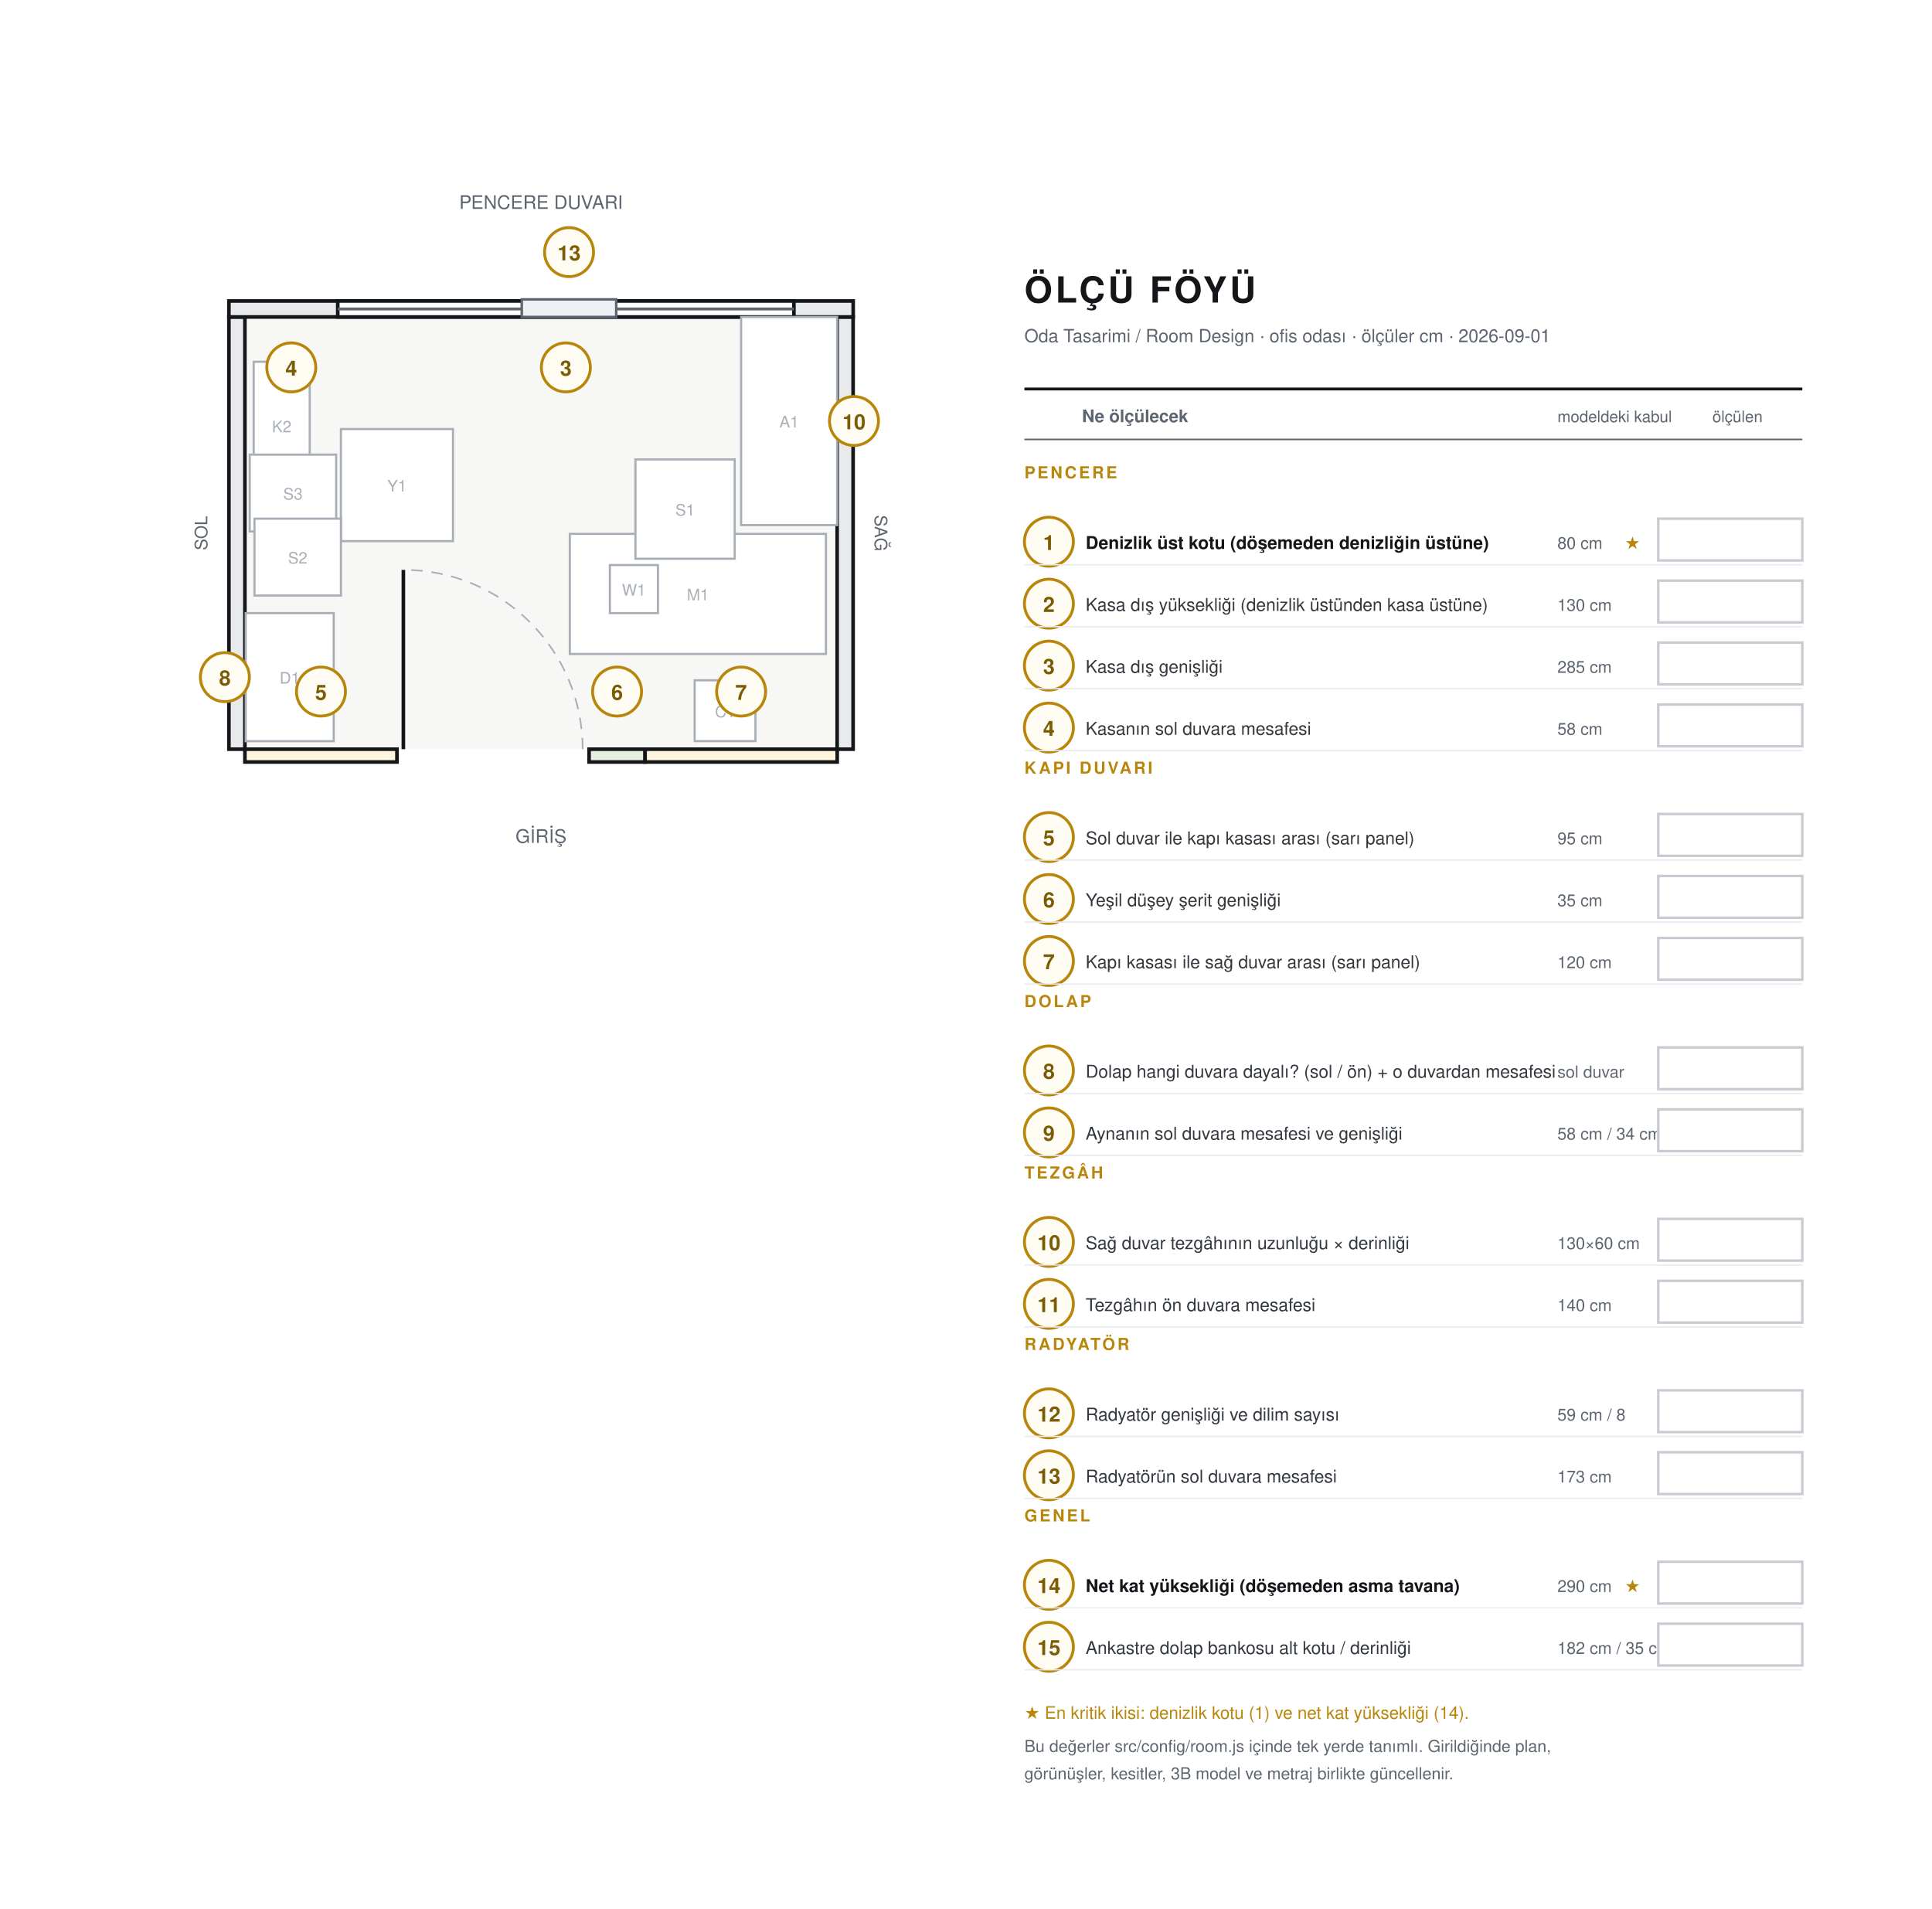
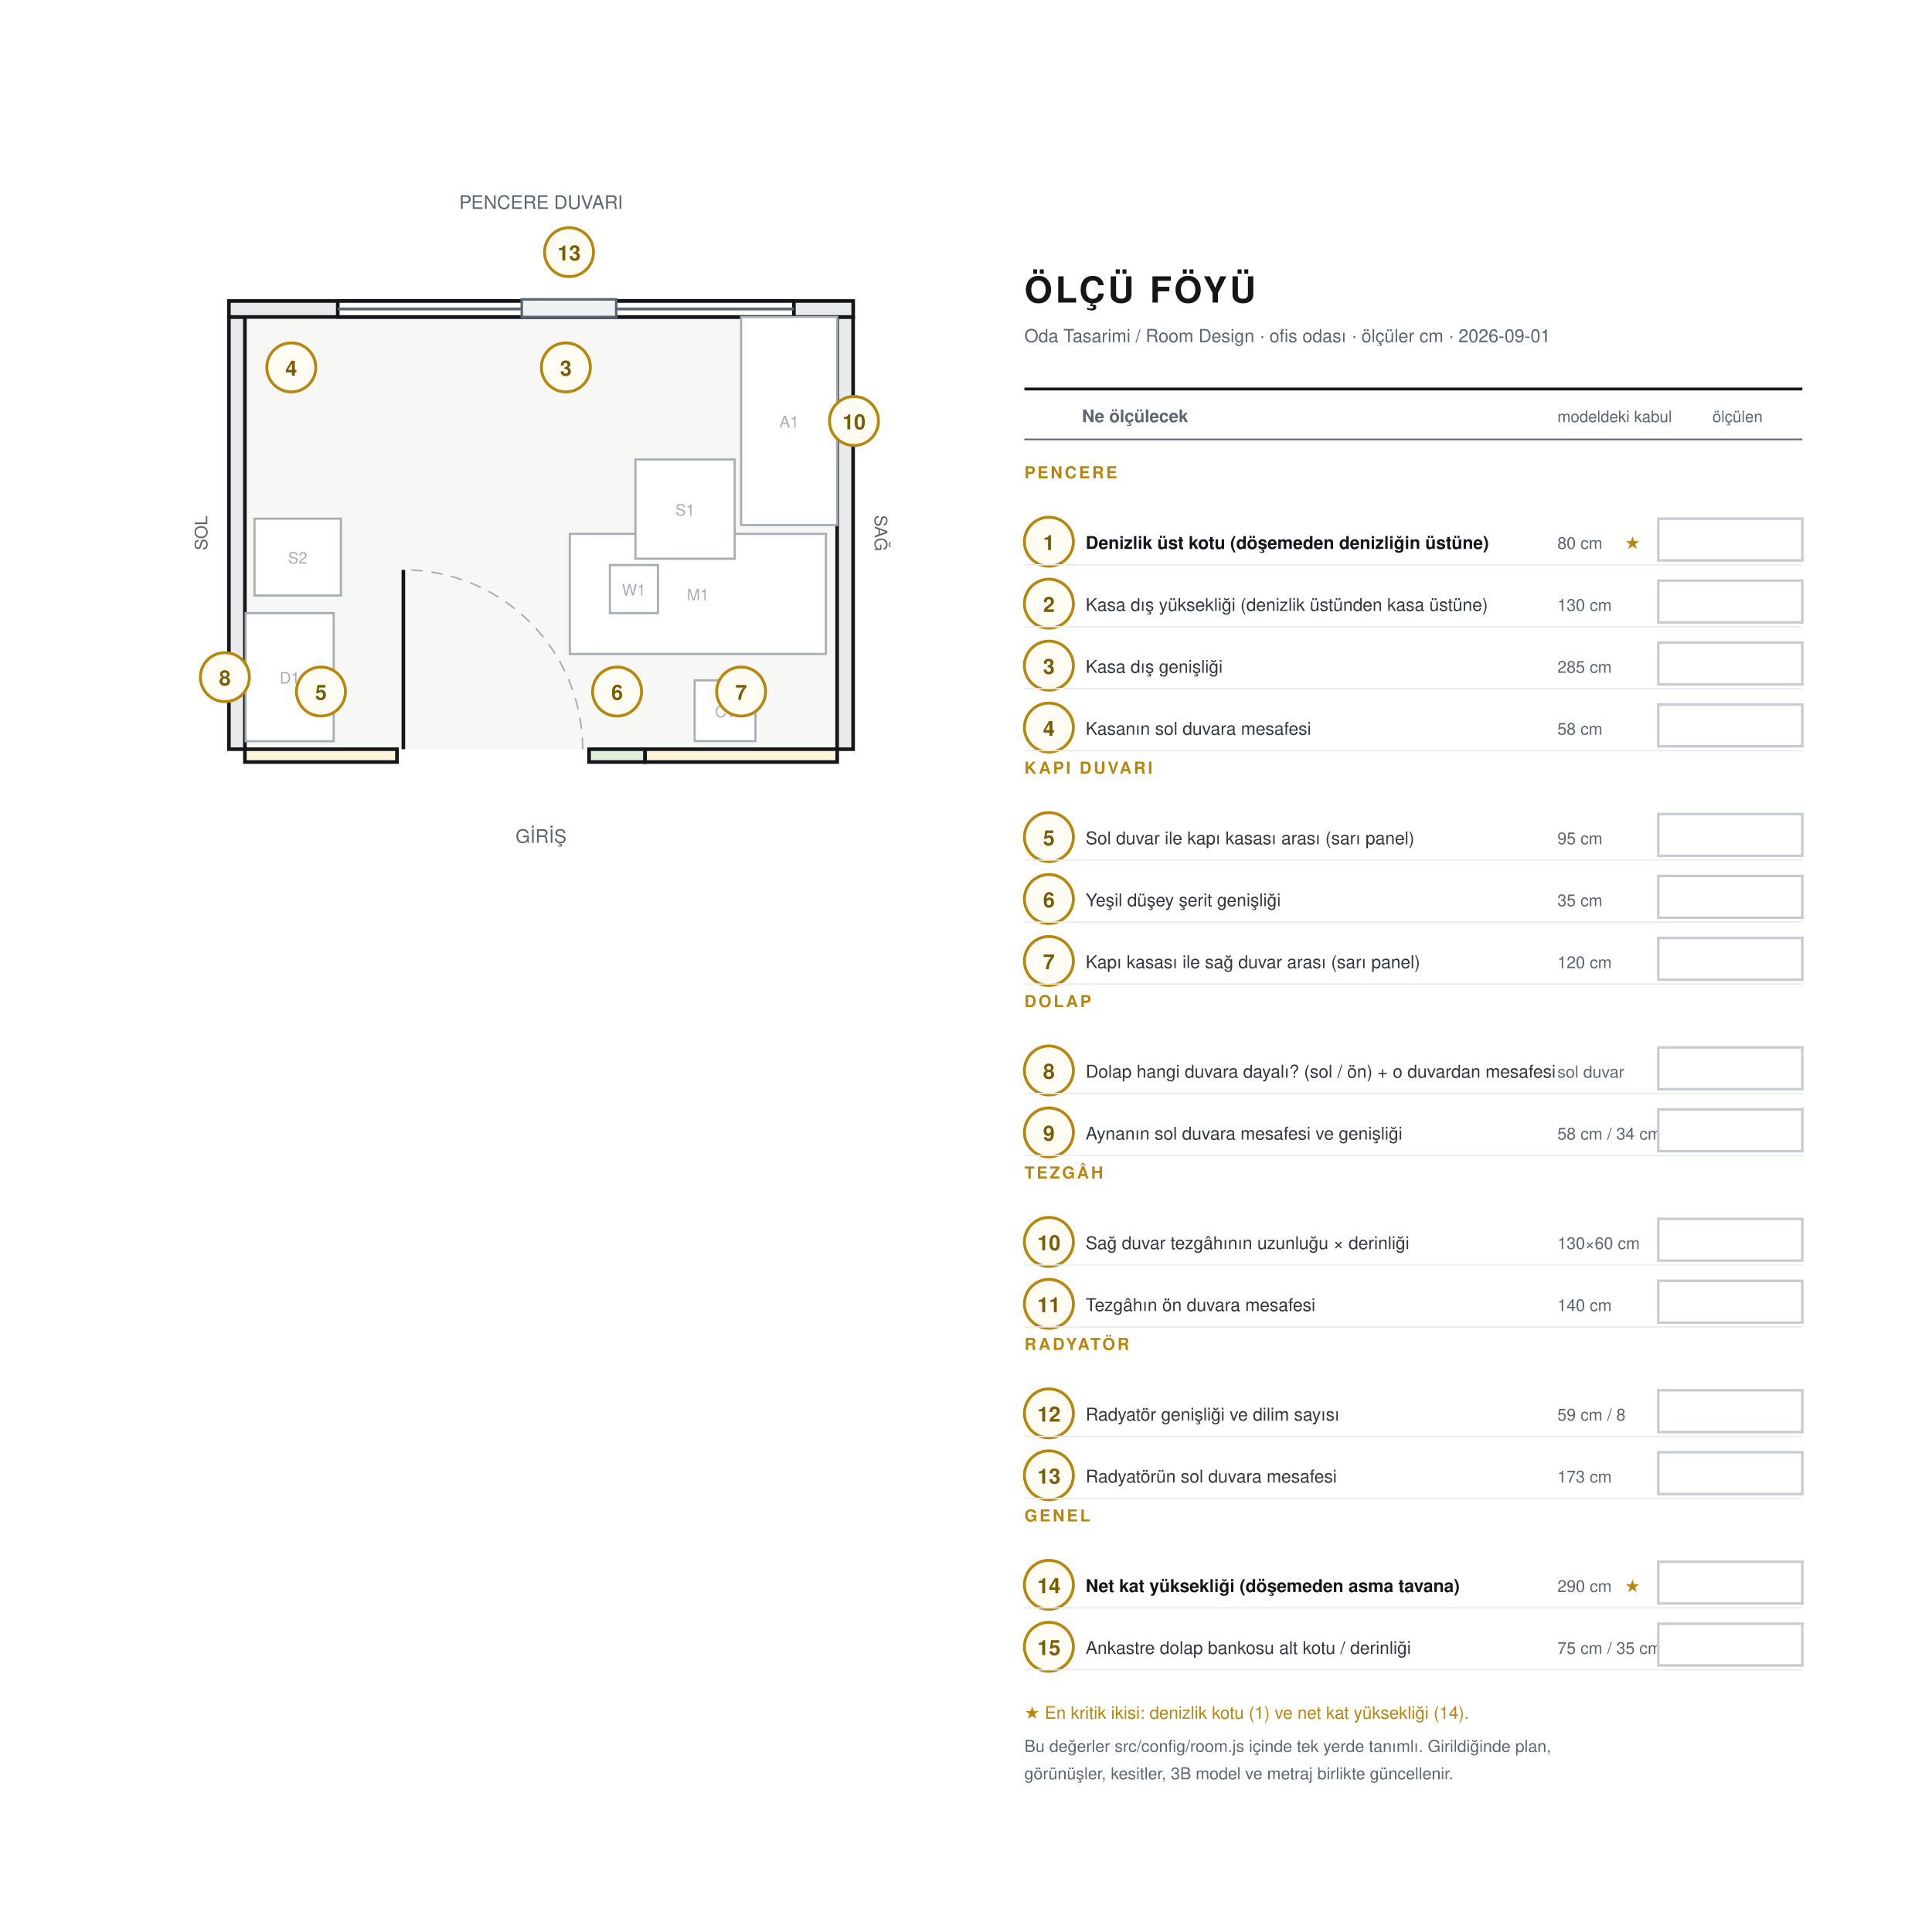
<svg xmlns="http://www.w3.org/2000/svg" width="268.222mm" height="265mm" viewBox="0 0 268.222 265" font-family="Helvetica,Arial,sans-serif">
  <rect width="268.222" height="265" fill="#ffffff" />
  <rect x="34.00" y="44.00" width="82.22" height="60.00" fill="#f7f7f5" stroke="none" stroke-width="0" />
  <rect x="31.78" y="44.00" width="2.22" height="60.00" fill="#e8eaec" stroke="#14161a" stroke-width="0.5" />
  <rect x="116.22" y="44.00" width="2.22" height="60.00" fill="#e8eaec" stroke="#14161a" stroke-width="0.5" />
  <rect x="31.78" y="41.78" width="86.67" height="2.22" fill="#e8eaec" stroke="#14161a" stroke-width="0.5" />
  <rect x="46.89" y="41.78" width="63.33" height="2.22" fill="#ffffff" stroke="#14161a" stroke-width="0.5" />
  <line x1="46.89" y1="42.89" x2="110.22" y2="42.89" stroke="#5d6570" stroke-width="0.4" />
  <rect x="72.44" y="41.56" width="13.11" height="2.44" fill="#eef1f3" stroke="#5d6570" stroke-width="0.35" />
  <rect x="34.00" y="104.00" width="21.11" height="1.78" fill="#fdf6dc" stroke="#14161a" stroke-width="0.5" />
  <line x1="56.00" y1="104.00" x2="56.00" y2="79.11" stroke="#14161a" stroke-width="0.5" />
  <path d="M 80.89 104.00 A 24.89 24.89 0 0 0 56.00 79.11" fill="none" stroke="#a8aeb6" stroke-width="0.22" stroke-dasharray="1.6 1.2" />
  <rect x="81.78" y="104.00" width="7.78" height="1.78" fill="#e3f0dd" stroke="#14161a" stroke-width="0.5" />
  <rect x="89.56" y="104.00" width="26.67" height="1.78" fill="#fdf6dc" stroke="#14161a" stroke-width="0.5" />
  <rect x="79.11" y="74.11" width="35.56" height="16.67" fill="#ffffff" stroke="#a8aeb6" stroke-width="0.3" />
  <text x="96.89" y="83.34" font-size="2.2" fill="#a8aeb6" text-anchor="middle">M1</text>
  <rect x="34.11" y="85.11" width="12.22" height="17.78" fill="#ffffff" stroke="#a8aeb6" stroke-width="0.3" />
  <text x="40.22" y="94.90" font-size="2.2" fill="#a8aeb6" text-anchor="middle">D1</text>
-   <rect x="35.22" y="50.22" width="7.78" height="17.78" fill="#ffffff" stroke="#a8aeb6" stroke-width="0.3" />
-   <text x="39.11" y="60.01" font-size="2.2" fill="#a8aeb6" text-anchor="middle">K2</text>
-   <rect x="47.33" y="59.56" width="15.56" height="15.56" fill="#ffffff" stroke="#a8aeb6" stroke-width="0.3" />
-   <text x="55.11" y="68.23" font-size="2.2" fill="#a8aeb6" text-anchor="middle">Y1</text>
-   <rect x="34.67" y="63.11" width="12.00" height="10.67" fill="#ffffff" stroke="#a8aeb6" stroke-width="0.3" />
-   <text x="40.67" y="69.34" font-size="2.2" fill="#a8aeb6" text-anchor="middle">S3</text>
  <rect x="88.22" y="63.78" width="13.78" height="13.78" fill="#ffffff" stroke="#a8aeb6" stroke-width="0.3" />
  <text x="95.11" y="71.57" font-size="2.2" fill="#a8aeb6" text-anchor="middle">S1</text>
  <rect x="35.33" y="72.00" width="12.00" height="10.67" fill="#ffffff" stroke="#a8aeb6" stroke-width="0.3" />
  <text x="41.33" y="78.23" font-size="2.2" fill="#a8aeb6" text-anchor="middle">S2</text>
  <rect x="102.89" y="44.00" width="13.33" height="28.89" fill="#ffffff" stroke="#a8aeb6" stroke-width="0.3" />
  <text x="109.56" y="59.34" font-size="2.2" fill="#a8aeb6" text-anchor="middle">A1</text>
  <rect x="96.44" y="94.44" width="8.44" height="8.44" fill="#ffffff" stroke="#a8aeb6" stroke-width="0.3" />
  <text x="100.67" y="99.57" font-size="2.2" fill="#a8aeb6" text-anchor="middle">C1</text>
  <rect x="84.67" y="78.44" width="6.67" height="6.67" fill="#ffffff" stroke="#a8aeb6" stroke-width="0.3" />
  <text x="88.00" y="82.68" font-size="2.2" fill="#a8aeb6" text-anchor="middle">W1</text>
  <circle cx="78.56" cy="51.00" r="3.40" fill="#fffdf3" stroke="#b8860b" stroke-width="0.4" />
  <text x="78.56" y="52.15" font-size="2.9" fill="#7a5c05" text-anchor="middle" font-weight="700">3</text>
  <circle cx="40.44" cy="51.00" r="3.40" fill="#fffdf3" stroke="#b8860b" stroke-width="0.4" />
  <text x="40.44" y="52.15" font-size="2.9" fill="#7a5c05" text-anchor="middle" font-weight="700">4</text>
  <circle cx="79.00" cy="35.00" r="3.40" fill="#fffdf3" stroke="#b8860b" stroke-width="0.4" />
  <text x="79.00" y="36.15" font-size="2.9" fill="#7a5c05" text-anchor="middle" font-weight="700">13</text>
  <circle cx="44.56" cy="96.00" r="3.40" fill="#fffdf3" stroke="#b8860b" stroke-width="0.4" />
  <text x="44.56" y="97.15" font-size="2.9" fill="#7a5c05" text-anchor="middle" font-weight="700">5</text>
  <circle cx="85.67" cy="96.00" r="3.40" fill="#fffdf3" stroke="#b8860b" stroke-width="0.4" />
  <text x="85.67" y="97.15" font-size="2.9" fill="#7a5c05" text-anchor="middle" font-weight="700">6</text>
  <circle cx="102.89" cy="96.00" r="3.40" fill="#fffdf3" stroke="#b8860b" stroke-width="0.4" />
  <text x="102.89" y="97.15" font-size="2.9" fill="#7a5c05" text-anchor="middle" font-weight="700">7</text>
  <circle cx="31.22" cy="94.00" r="3.40" fill="#fffdf3" stroke="#b8860b" stroke-width="0.4" />
  <text x="31.22" y="95.15" font-size="2.9" fill="#7a5c05" text-anchor="middle" font-weight="700">8</text>
  <circle cx="118.56" cy="58.44" r="3.40" fill="#fffdf3" stroke="#b8860b" stroke-width="0.4" />
  <text x="118.56" y="59.59" font-size="2.9" fill="#7a5c05" text-anchor="middle" font-weight="700">10</text>
  <text x="75.11" y="117.00" font-size="2.6" fill="#5d6570" text-anchor="middle">GİRİŞ</text>
  <text x="75.11" y="29.00" font-size="2.6" fill="#5d6570" text-anchor="middle">PENCERE DUVARI</text>
  <text x="28.78" y="74.00" font-size="2.4" fill="#5d6570" text-anchor="middle" transform="rotate(-90 28.78 74.00)">SOL</text>
  <text x="121.44" y="74.00" font-size="2.4" fill="#5d6570" text-anchor="middle" transform="rotate(90 121.44 74.00)">SAĞ</text>
  <text x="142.22" y="42.00" font-size="5" fill="#14161a" text-anchor="start" font-weight="700" letter-spacing="0.4">ÖLÇÜ FÖYÜ</text>
  <text x="142.22" y="47.50" font-size="2.5" fill="#5d6570" text-anchor="start">Oda Tasarimi / Room Design · ofis odası · ölçüler cm · 2026-09-01</text>
  <line x1="142.22" y1="54.00" x2="250.22" y2="54.00" stroke="#14161a" stroke-width="0.4" />
  <text x="150.22" y="58.60" font-size="2.4" fill="#5d6570" text-anchor="start" font-weight="700">Ne ölçülecek</text>
  <text x="216.22" y="58.60" font-size="2.2" fill="#5d6570" text-anchor="start">modeldeki kabul</text>
  <text x="241.22" y="58.60" font-size="2.2" fill="#5d6570" text-anchor="middle">ölçülen</text>
  <line x1="142.22" y1="61.00" x2="250.22" y2="61.00" stroke="#5d6570" stroke-width="0.22" />
  <text x="142.22" y="66.40" font-size="2.3" fill="#b8860b" text-anchor="start" font-weight="700" letter-spacing="0.3">PENCERE</text>
  <circle cx="145.62" cy="75.20" r="3.40" fill="#fffdf3" stroke="#b8860b" stroke-width="0.4" />
  <text x="145.62" y="76.35" font-size="2.9" fill="#7a5c05" text-anchor="middle" font-weight="700">1</text>
  <text x="150.72" y="76.20" font-size="2.45" fill="#14161a" text-anchor="start" font-weight="700">Denizlik üst kotu (döşemeden denizliğin üstüne)</text>
  <text x="216.22" y="76.20" font-size="2.3" fill="#5d6570" text-anchor="start">80 cm</text>
  <rect x="230.22" y="72.00" width="20.00" height="5.80" fill="#ffffff" stroke="#c8ccd2" stroke-width="0.35" />
  <text x="227.72" y="76.20" font-size="2.4" fill="#b8860b" text-anchor="end">★</text>
  <line x1="142.22" y1="78.40" x2="250.22" y2="78.40" stroke="#e8eaec" stroke-width="0.18" />
  <circle cx="145.62" cy="83.80" r="3.40" fill="#fffdf3" stroke="#b8860b" stroke-width="0.4" />
  <text x="145.62" y="84.95" font-size="2.9" fill="#7a5c05" text-anchor="middle" font-weight="700">2</text>
  <text x="150.72" y="84.80" font-size="2.45" fill="#33383f" text-anchor="start">Kasa dış yüksekliği (denizlik üstünden kasa üstüne)</text>
  <text x="216.22" y="84.80" font-size="2.3" fill="#5d6570" text-anchor="start">130 cm</text>
  <rect x="230.22" y="80.60" width="20.00" height="5.80" fill="#ffffff" stroke="#c8ccd2" stroke-width="0.35" />
  <line x1="142.22" y1="87.00" x2="250.22" y2="87.00" stroke="#e8eaec" stroke-width="0.18" />
  <circle cx="145.62" cy="92.40" r="3.40" fill="#fffdf3" stroke="#b8860b" stroke-width="0.4" />
  <text x="145.62" y="93.55" font-size="2.9" fill="#7a5c05" text-anchor="middle" font-weight="700">3</text>
  <text x="150.72" y="93.40" font-size="2.45" fill="#33383f" text-anchor="start">Kasa dış genişliği</text>
  <text x="216.22" y="93.40" font-size="2.3" fill="#5d6570" text-anchor="start">285 cm</text>
  <rect x="230.22" y="89.20" width="20.00" height="5.80" fill="#ffffff" stroke="#c8ccd2" stroke-width="0.35" />
  <line x1="142.22" y1="95.60" x2="250.22" y2="95.60" stroke="#e8eaec" stroke-width="0.18" />
  <circle cx="145.62" cy="101.00" r="3.40" fill="#fffdf3" stroke="#b8860b" stroke-width="0.4" />
  <text x="145.62" y="102.15" font-size="2.9" fill="#7a5c05" text-anchor="middle" font-weight="700">4</text>
  <text x="150.72" y="102.00" font-size="2.45" fill="#33383f" text-anchor="start">Kasanın sol duvara mesafesi</text>
  <text x="216.22" y="102.00" font-size="2.3" fill="#5d6570" text-anchor="start">58 cm</text>
  <rect x="230.22" y="97.80" width="20.00" height="5.80" fill="#ffffff" stroke="#c8ccd2" stroke-width="0.35" />
  <line x1="142.22" y1="104.20" x2="250.22" y2="104.20" stroke="#e8eaec" stroke-width="0.18" />
  <text x="142.22" y="107.40" font-size="2.3" fill="#b8860b" text-anchor="start" font-weight="700" letter-spacing="0.3">KAPI DUVARI</text>
  <circle cx="145.62" cy="116.20" r="3.40" fill="#fffdf3" stroke="#b8860b" stroke-width="0.4" />
  <text x="145.62" y="117.35" font-size="2.9" fill="#7a5c05" text-anchor="middle" font-weight="700">5</text>
  <text x="150.72" y="117.20" font-size="2.45" fill="#33383f" text-anchor="start">Sol duvar ile kapı kasası arası (sarı panel)</text>
  <text x="216.22" y="117.20" font-size="2.3" fill="#5d6570" text-anchor="start">95 cm</text>
  <rect x="230.22" y="113.00" width="20.00" height="5.80" fill="#ffffff" stroke="#c8ccd2" stroke-width="0.35" />
  <line x1="142.22" y1="119.40" x2="250.22" y2="119.40" stroke="#e8eaec" stroke-width="0.18" />
  <circle cx="145.62" cy="124.80" r="3.40" fill="#fffdf3" stroke="#b8860b" stroke-width="0.4" />
  <text x="145.62" y="125.95" font-size="2.9" fill="#7a5c05" text-anchor="middle" font-weight="700">6</text>
  <text x="150.72" y="125.80" font-size="2.45" fill="#33383f" text-anchor="start">Yeşil düşey şerit genişliği</text>
  <text x="216.22" y="125.80" font-size="2.3" fill="#5d6570" text-anchor="start">35 cm</text>
  <rect x="230.22" y="121.60" width="20.00" height="5.80" fill="#ffffff" stroke="#c8ccd2" stroke-width="0.35" />
  <line x1="142.22" y1="128.00" x2="250.22" y2="128.00" stroke="#e8eaec" stroke-width="0.18" />
  <circle cx="145.62" cy="133.40" r="3.40" fill="#fffdf3" stroke="#b8860b" stroke-width="0.4" />
  <text x="145.62" y="134.55" font-size="2.9" fill="#7a5c05" text-anchor="middle" font-weight="700">7</text>
  <text x="150.72" y="134.40" font-size="2.45" fill="#33383f" text-anchor="start">Kapı kasası ile sağ duvar arası (sarı panel)</text>
  <text x="216.22" y="134.40" font-size="2.3" fill="#5d6570" text-anchor="start">120 cm</text>
  <rect x="230.22" y="130.20" width="20.00" height="5.80" fill="#ffffff" stroke="#c8ccd2" stroke-width="0.35" />
  <line x1="142.22" y1="136.60" x2="250.22" y2="136.60" stroke="#e8eaec" stroke-width="0.18" />
  <text x="142.22" y="139.80" font-size="2.3" fill="#b8860b" text-anchor="start" font-weight="700" letter-spacing="0.3">DOLAP</text>
  <circle cx="145.62" cy="148.60" r="3.40" fill="#fffdf3" stroke="#b8860b" stroke-width="0.4" />
  <text x="145.62" y="149.75" font-size="2.9" fill="#7a5c05" text-anchor="middle" font-weight="700">8</text>
  <text x="150.72" y="149.60" font-size="2.45" fill="#33383f" text-anchor="start">Dolap hangi duvara dayalı? (sol / ön) + o duvardan mesafesi</text>
  <text x="216.22" y="149.60" font-size="2.3" fill="#5d6570" text-anchor="start">sol duvar</text>
  <rect x="230.22" y="145.40" width="20.00" height="5.80" fill="#ffffff" stroke="#c8ccd2" stroke-width="0.35" />
  <line x1="142.22" y1="151.80" x2="250.22" y2="151.80" stroke="#e8eaec" stroke-width="0.18" />
  <circle cx="145.62" cy="157.20" r="3.40" fill="#fffdf3" stroke="#b8860b" stroke-width="0.4" />
  <text x="145.62" y="158.35" font-size="2.9" fill="#7a5c05" text-anchor="middle" font-weight="700">9</text>
  <text x="150.72" y="158.20" font-size="2.45" fill="#33383f" text-anchor="start">Aynanın sol duvara mesafesi ve genişliği</text>
  <text x="216.22" y="158.20" font-size="2.3" fill="#5d6570" text-anchor="start">58 cm / 34 cm</text>
  <rect x="230.22" y="154.00" width="20.00" height="5.80" fill="#ffffff" stroke="#c8ccd2" stroke-width="0.35" />
  <line x1="142.22" y1="160.40" x2="250.22" y2="160.40" stroke="#e8eaec" stroke-width="0.18" />
  <text x="142.22" y="163.60" font-size="2.3" fill="#b8860b" text-anchor="start" font-weight="700" letter-spacing="0.3">TEZGÂH</text>
  <circle cx="145.62" cy="172.40" r="3.40" fill="#fffdf3" stroke="#b8860b" stroke-width="0.4" />
  <text x="145.62" y="173.55" font-size="2.9" fill="#7a5c05" text-anchor="middle" font-weight="700">10</text>
  <text x="150.72" y="173.40" font-size="2.45" fill="#33383f" text-anchor="start">Sağ duvar tezgâhının uzunluğu × derinliği</text>
  <text x="216.22" y="173.40" font-size="2.3" fill="#5d6570" text-anchor="start">130×60 cm</text>
  <rect x="230.22" y="169.20" width="20.00" height="5.80" fill="#ffffff" stroke="#c8ccd2" stroke-width="0.35" />
  <line x1="142.22" y1="175.60" x2="250.22" y2="175.60" stroke="#e8eaec" stroke-width="0.18" />
  <circle cx="145.62" cy="181.00" r="3.40" fill="#fffdf3" stroke="#b8860b" stroke-width="0.4" />
  <text x="145.62" y="182.15" font-size="2.9" fill="#7a5c05" text-anchor="middle" font-weight="700">11</text>
  <text x="150.72" y="182.00" font-size="2.45" fill="#33383f" text-anchor="start">Tezgâhın ön duvara mesafesi</text>
  <text x="216.22" y="182.00" font-size="2.3" fill="#5d6570" text-anchor="start">140 cm</text>
  <rect x="230.22" y="177.80" width="20.00" height="5.80" fill="#ffffff" stroke="#c8ccd2" stroke-width="0.35" />
  <line x1="142.22" y1="184.20" x2="250.22" y2="184.20" stroke="#e8eaec" stroke-width="0.18" />
  <text x="142.22" y="187.40" font-size="2.3" fill="#b8860b" text-anchor="start" font-weight="700" letter-spacing="0.3">RADYATÖR</text>
  <circle cx="145.62" cy="196.20" r="3.40" fill="#fffdf3" stroke="#b8860b" stroke-width="0.4" />
  <text x="145.62" y="197.35" font-size="2.9" fill="#7a5c05" text-anchor="middle" font-weight="700">12</text>
  <text x="150.72" y="197.20" font-size="2.45" fill="#33383f" text-anchor="start">Radyatör genişliği ve dilim sayısı</text>
  <text x="216.22" y="197.20" font-size="2.3" fill="#5d6570" text-anchor="start">59 cm / 8</text>
  <rect x="230.22" y="193.00" width="20.00" height="5.80" fill="#ffffff" stroke="#c8ccd2" stroke-width="0.35" />
  <line x1="142.22" y1="199.40" x2="250.22" y2="199.40" stroke="#e8eaec" stroke-width="0.18" />
  <circle cx="145.62" cy="204.80" r="3.40" fill="#fffdf3" stroke="#b8860b" stroke-width="0.4" />
  <text x="145.62" y="205.95" font-size="2.9" fill="#7a5c05" text-anchor="middle" font-weight="700">13</text>
  <text x="150.72" y="205.80" font-size="2.45" fill="#33383f" text-anchor="start">Radyatörün sol duvara mesafesi</text>
  <text x="216.22" y="205.80" font-size="2.3" fill="#5d6570" text-anchor="start">173 cm</text>
  <rect x="230.22" y="201.60" width="20.00" height="5.80" fill="#ffffff" stroke="#c8ccd2" stroke-width="0.35" />
  <line x1="142.22" y1="208.00" x2="250.22" y2="208.00" stroke="#e8eaec" stroke-width="0.18" />
  <text x="142.22" y="211.20" font-size="2.3" fill="#b8860b" text-anchor="start" font-weight="700" letter-spacing="0.3">GENEL</text>
  <circle cx="145.62" cy="220.00" r="3.40" fill="#fffdf3" stroke="#b8860b" stroke-width="0.4" />
  <text x="145.62" y="221.15" font-size="2.9" fill="#7a5c05" text-anchor="middle" font-weight="700">14</text>
  <text x="150.72" y="221.00" font-size="2.45" fill="#14161a" text-anchor="start" font-weight="700">Net kat yüksekliği (döşemeden asma tavana)</text>
  <text x="216.22" y="221.00" font-size="2.3" fill="#5d6570" text-anchor="start">290 cm</text>
  <rect x="230.22" y="216.80" width="20.00" height="5.80" fill="#ffffff" stroke="#c8ccd2" stroke-width="0.35" />
  <text x="227.72" y="221.00" font-size="2.4" fill="#b8860b" text-anchor="end">★</text>
  <line x1="142.22" y1="223.20" x2="250.22" y2="223.20" stroke="#e8eaec" stroke-width="0.18" />
  <circle cx="145.62" cy="228.60" r="3.40" fill="#fffdf3" stroke="#b8860b" stroke-width="0.4" />
  <text x="145.62" y="229.75" font-size="2.9" fill="#7a5c05" text-anchor="middle" font-weight="700">15</text>
  <text x="150.72" y="229.60" font-size="2.45" fill="#33383f" text-anchor="start">Ankastre dolap bankosu alt kotu / derinliği</text>
-   <text x="216.22" y="229.60" font-size="2.3" fill="#5d6570" text-anchor="start">182 cm / 35 cm</text>
+   <text x="216.22" y="229.60" font-size="2.3" fill="#5d6570" text-anchor="start">75 cm / 35 cm</text>
  <rect x="230.22" y="225.40" width="20.00" height="5.80" fill="#ffffff" stroke="#c8ccd2" stroke-width="0.35" />
  <line x1="142.22" y1="231.80" x2="250.22" y2="231.80" stroke="#e8eaec" stroke-width="0.18" />
  <text x="142.22" y="238.60" font-size="2.4" fill="#b8860b" text-anchor="start">★ En kritik ikisi: denizlik kotu (1) ve net kat yüksekliği (14).</text>
  <text x="142.22" y="243.20" font-size="2.3" fill="#5d6570" text-anchor="start">Bu değerler src/config/room.js içinde tek yerde tanımlı. Girildiğinde plan,</text>
  <text x="142.22" y="247.00" font-size="2.3" fill="#5d6570" text-anchor="start">görünüşler, kesitler, 3B model ve metraj birlikte güncellenir.</text>
</svg>
